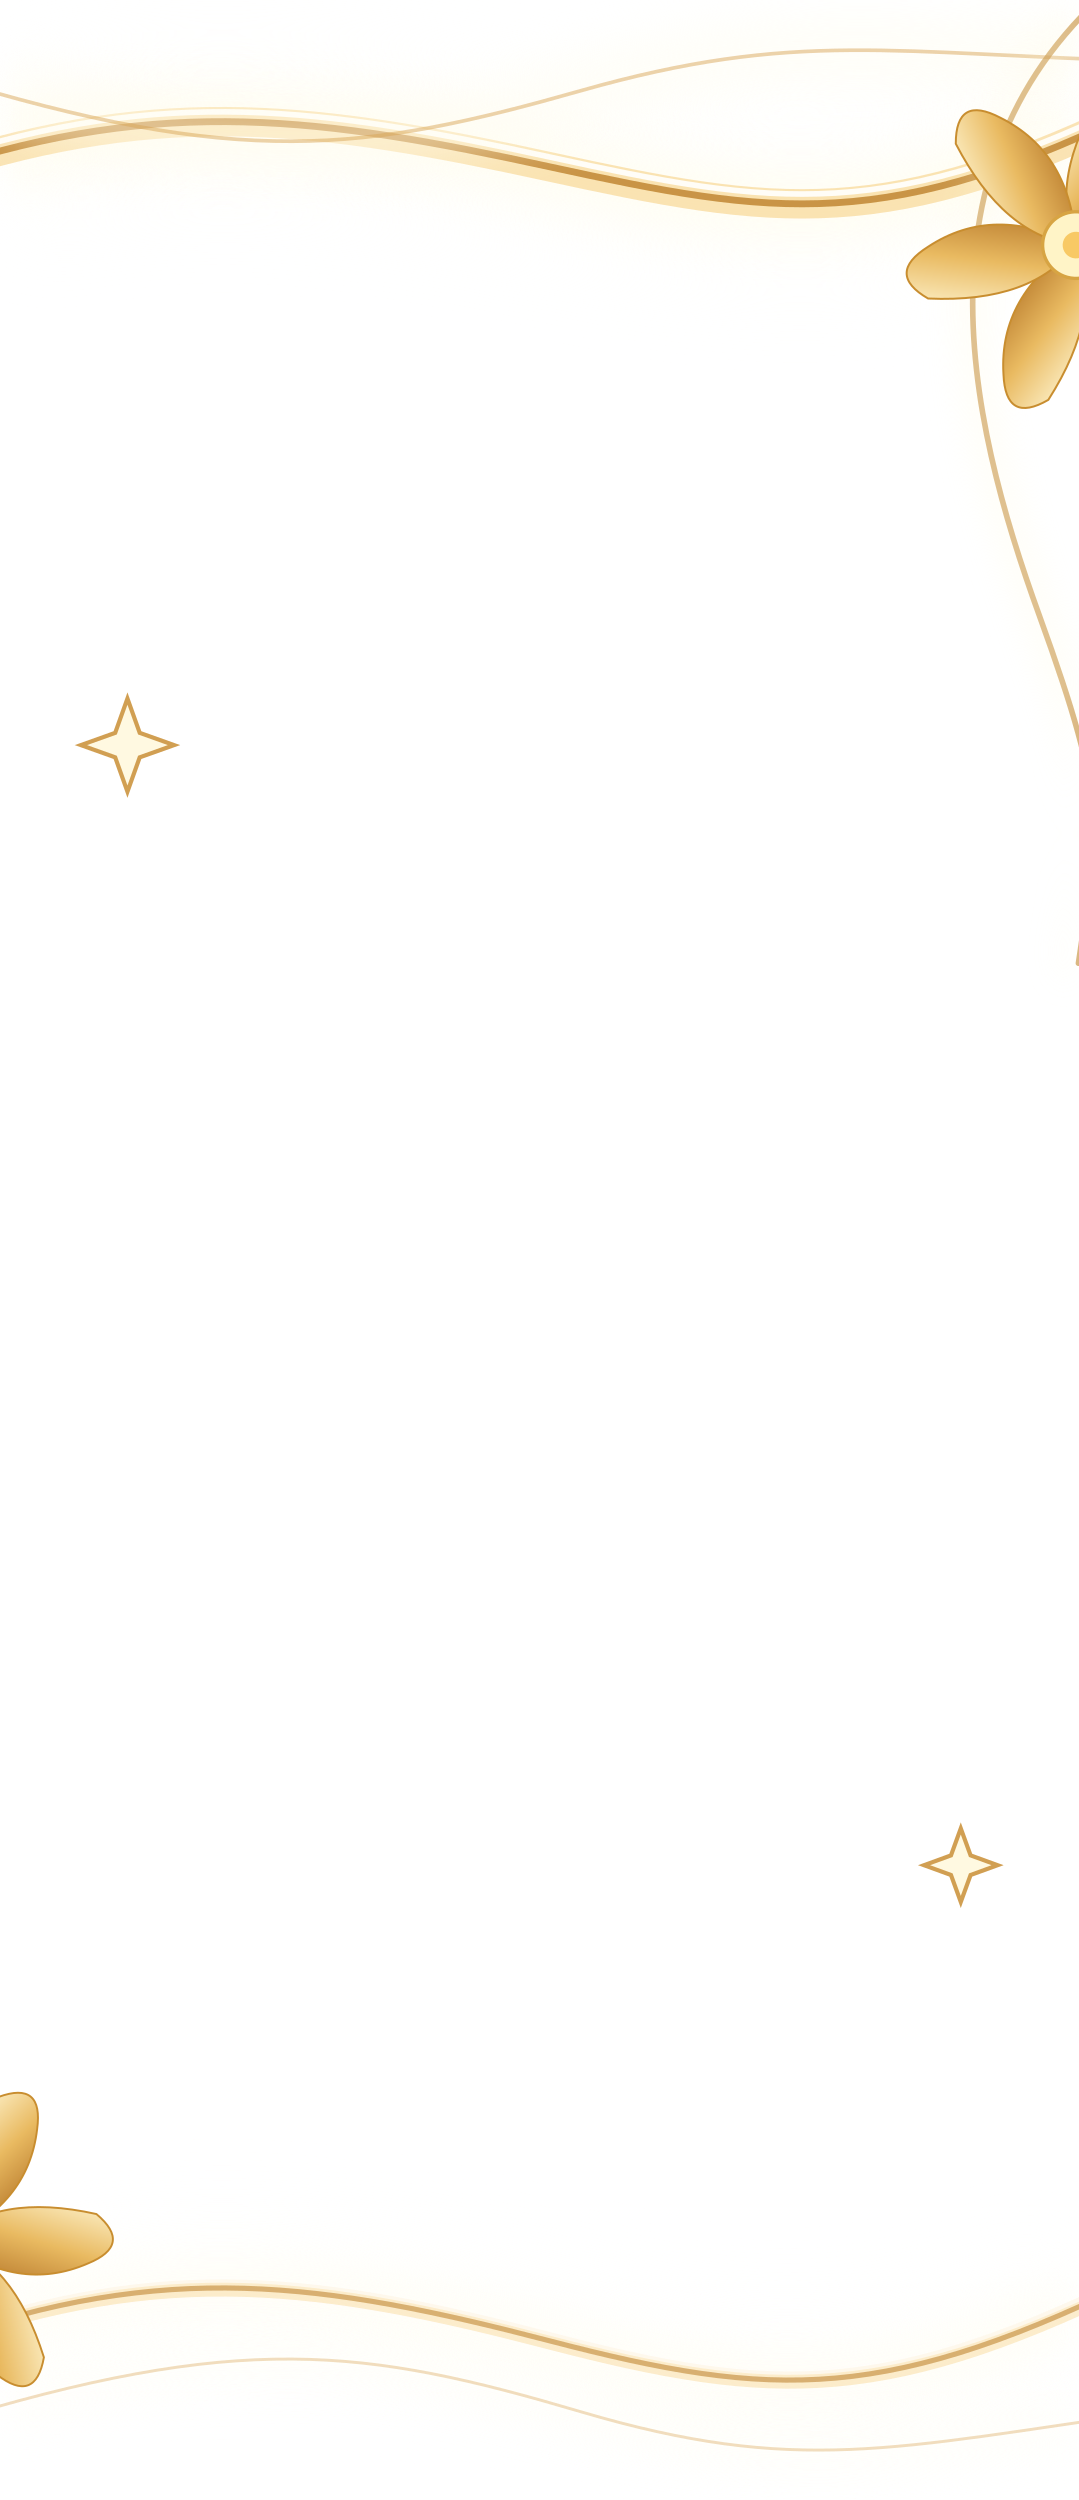
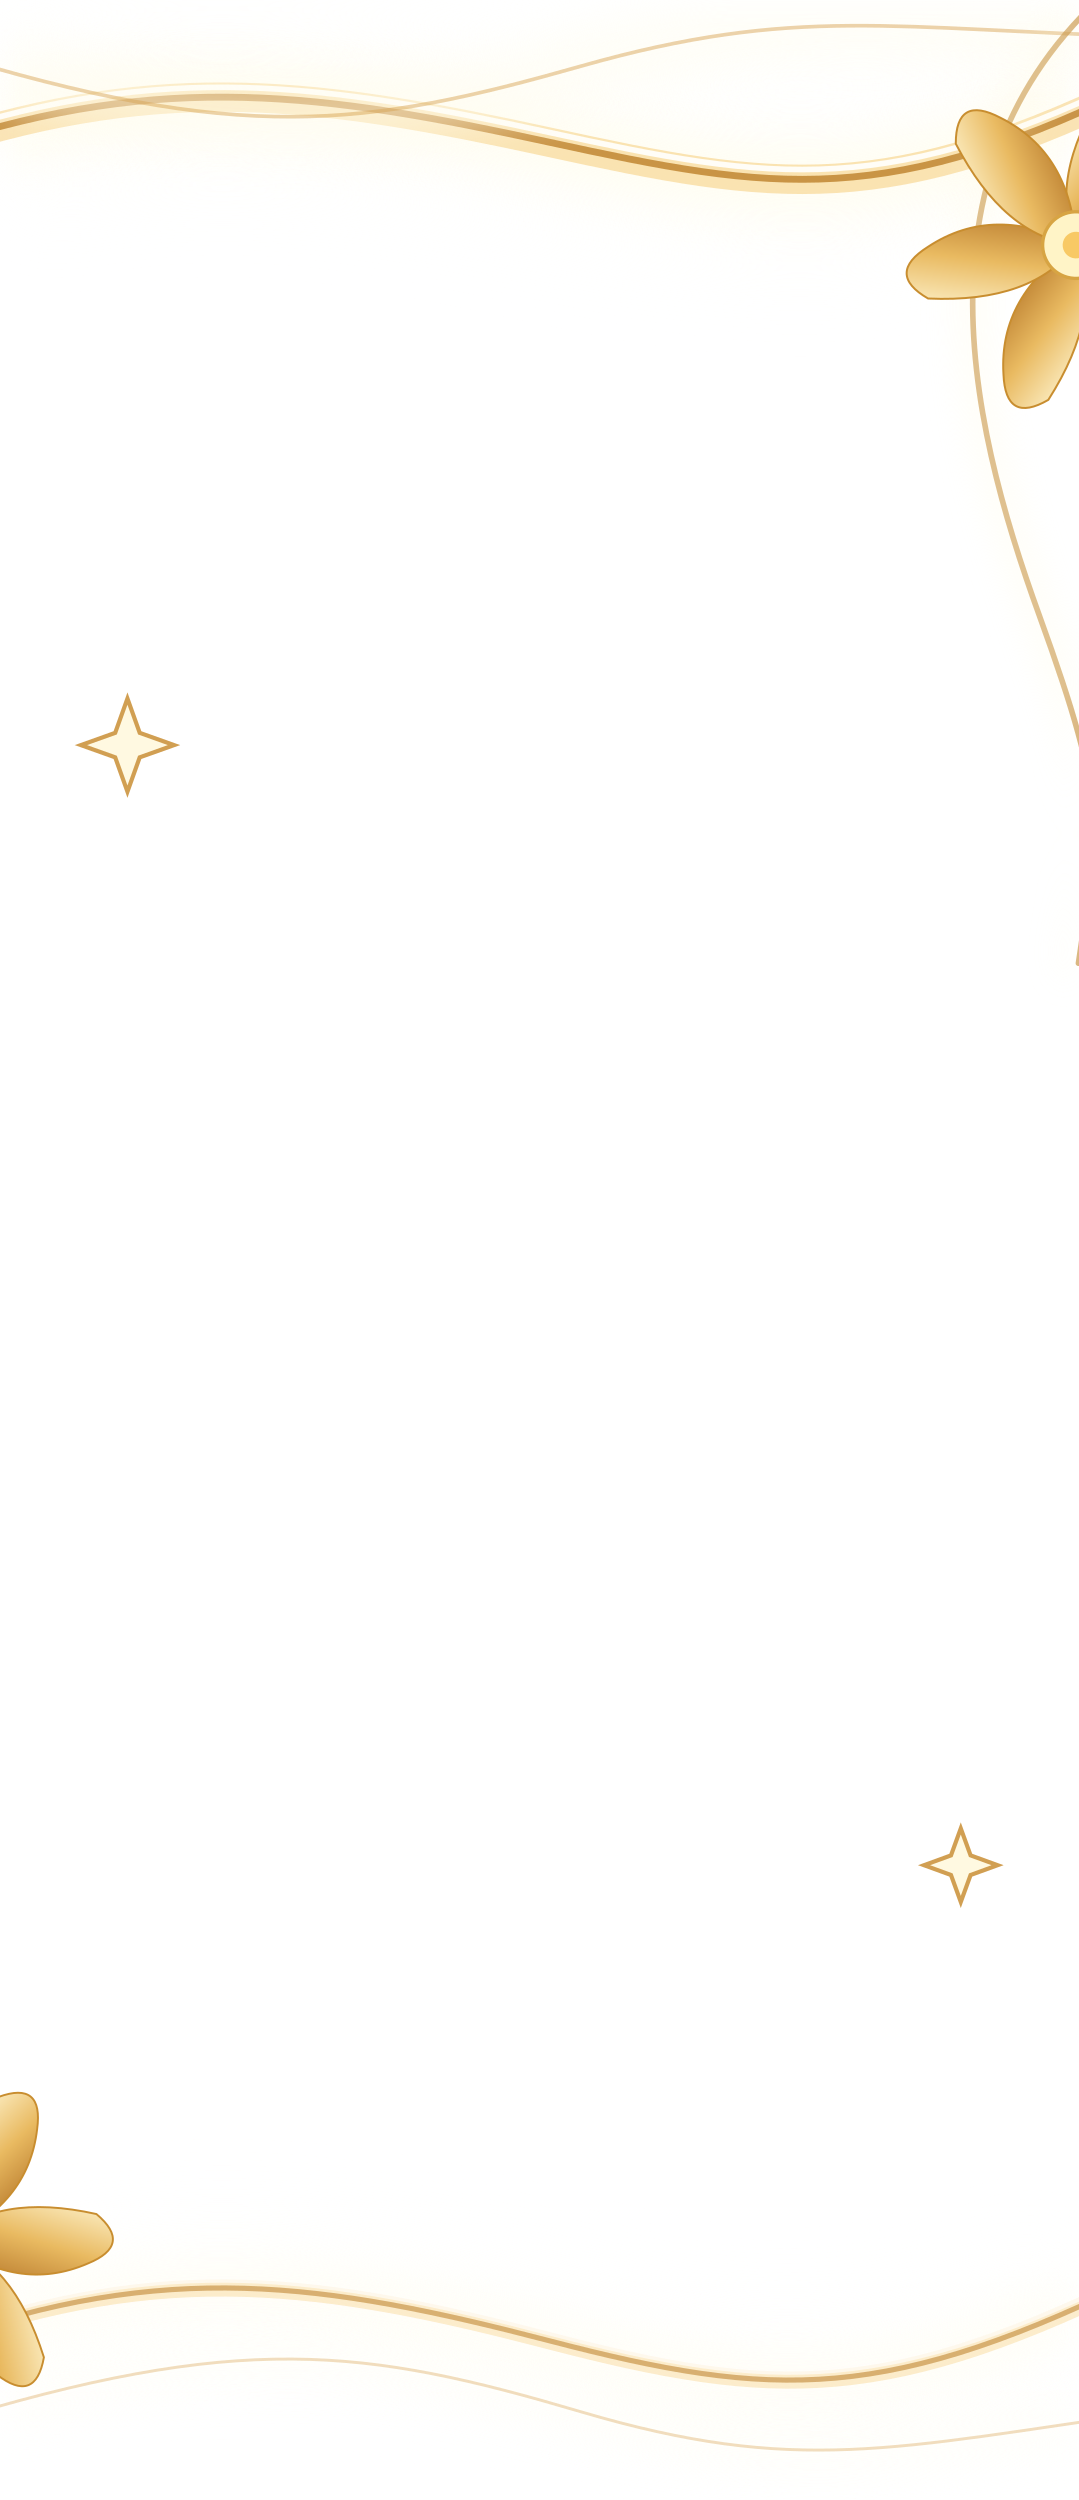
<svg xmlns="http://www.w3.org/2000/svg" width="440" height="1020" viewBox="0 0 440 1020">
  <defs>
    <linearGradient id="petal" x1="0" y1="0" x2="1" y2="1">
      <stop stop-color="#fff6d3" />
      <stop offset=".48" stop-color="#e9ba61" />
      <stop offset="1" stop-color="#ad6c21" />
    </linearGradient>
    <filter id="goldGlow" x="-35%" y="-250%" width="170%" height="600%" color-interpolation-filters="sRGB">
      <feGaussianBlur stdDeviation="7" />
    </filter>
    <linearGradient id="lightRibbon" x1="0" y1="0" x2="0" y2="1">
      <stop stop-color="#fffef2" stop-opacity=".95" />
      <stop offset=".48" stop-color="#fff6cc" stop-opacity=".8" />
      <stop offset="1" stop-color="#f5c75e" stop-opacity=".05" />
    </linearGradient>
    <filter id="wideSoftGlow" x="-40%" y="-450%" width="180%" height="1000%" color-interpolation-filters="sRGB">
      <feGaussianBlur stdDeviation="19" />
    </filter>
    <filter id="middleSoftGlow" x="-40%" y="-450%" width="180%" height="1000%" color-interpolation-filters="sRGB">
      <feGaussianBlur stdDeviation="9" />
    </filter>
    <linearGradient id="warmShimmer" x1="0" y1="0" x2="0" y2="1">
      <stop stop-color="#fffef6" stop-opacity=".99" />
      <stop offset=".38" stop-color="#fff7cb" stop-opacity=".96" />
      <stop offset="1" stop-color="#f9cb5c" stop-opacity=".12" />
    </linearGradient>
  </defs>
  <g id="gold-wave-ornaments" stroke-linecap="round">
-     <path d="M-25 69 C67 39 132 48 224 68 S362 96 470 42" fill="none" stroke="#fffefa" stroke-width="54" opacity=".47" filter="url(#wideSoftGlow)" />
-     <path d="M-25 69 C67 39 132 48 224 68 S362 96 470 42" fill="none" stroke="#fffdf1" stroke-width="32" opacity=".72" filter="url(#middleSoftGlow)" />
-     <path d="M-25 69 C67 39 132 48 224 68 S362 96 470 42" fill="none" stroke="#f5c567" stroke-width="12" opacity=".47" />
-     <path d="M-25 69 C67 39 132 48 224 68 S362 96 470 42" fill="none" stroke="#bd812a" stroke-width="2.8" opacity=".80" />
-     <path d="M-25 69 C67 39 132 48 224 68 S362 96 470 42" fill="none" stroke="#fffefa" stroke-width="2.3" opacity=".96" transform="translate(0 -4)" />
-     <path d="M-25 31 C98 69 149 62 237 37 S364 22 470 25" fill="none" stroke="#fffdf1" stroke-width="30" opacity=".46" filter="url(#middleSoftGlow)" />
-     <path d="M-25 31 C98 69 149 62 237 37 S364 22 470 25" fill="none" stroke="#d8a353" stroke-width="1.5" opacity=".48" />
+     <g transform="translate(0 -10)">
+       <path d="M-25 69 C67 39 132 48 224 68 S362 96 470 42" fill="none" stroke="#fffefa" stroke-width="54" opacity=".55" filter="url(#wideSoftGlow)" />
+       <path d="M-25 69 C67 39 132 48 224 68 S362 96 470 42" fill="none" stroke="#fffdf1" stroke-width="32" opacity=".80" filter="url(#middleSoftGlow)" />
+       <path d="M-25 69 C67 39 132 48 224 68 S362 96 470 42" fill="none" stroke="#f5c567" stroke-width="12" opacity=".47" />
+       <path d="M-25 69 C67 39 132 48 224 68 S362 96 470 42" fill="none" stroke="#bd812a" stroke-width="2.8" opacity=".80" />
+       <path d="M-25 69 C67 39 132 48 224 68 S362 96 470 42" fill="none" stroke="#fffefa" stroke-width="2.3" opacity=".96" transform="translate(0 -4)" />
+       <path d="M-25 31 C98 69 149 62 237 37 S364 22 470 25" fill="none" stroke="#fffdf1" stroke-width="30" opacity=".52" filter="url(#middleSoftGlow)" />
+       <path d="M-25 31 C98 69 149 62 237 37 S364 22 470 25" fill="none" stroke="#d8a353" stroke-width="1.5" opacity=".48" />
+     </g>
    <path d="M-25 955 C67 922 132 931 224 955 S362 981 470 927" fill="none" stroke="#fffefa" stroke-width="38" opacity=".34" filter="url(#wideSoftGlow)" />
    <path d="M-25 955 C67 922 132 931 224 955 S362 981 470 927" fill="none" stroke="#fffdf1" stroke-width="24" opacity=".46" filter="url(#middleSoftGlow)" />
    <path d="M-25 955 C67 922 132 931 224 955 S362 981 470 927" fill="none" stroke="#f5c567" stroke-width="7" opacity=".32" />
    <path d="M-25 955 C67 922 132 931 224 955 S362 981 470 927" fill="none" stroke="#bd812a" stroke-width="2.1" opacity=".57" />
    <path d="M-25 955 C67 922 132 931 224 955 S362 981 470 927" fill="none" stroke="#fffefa" stroke-width="1.7" opacity=".69" transform="translate(0 -3)" />
    <path d="M-25 989 C98 951 149 958 237 984 S364 999 470 984" fill="none" stroke="#fffdf1" stroke-width="19" opacity=".30" filter="url(#middleSoftGlow)" />
    <path d="M-25 989 C98 951 149 958 237 984 S364 999 470 984" fill="none" stroke="#d8a353" stroke-width="1.2" opacity=".37" />
    <path d="M466 -15 C367 58 395 171 424 251 S448 337 440 393" fill="none" stroke="#c58e3a" stroke-width="2.3" opacity=".65" />
    <path d="M466 -15 C367 58 395 171 424 251 S448 337 440 393" fill="none" stroke="#fff9dd" stroke-width="12" opacity=".27" filter="url(#goldGlow)" />
  </g>
  <g transform="translate(439 100) rotate(15) scale(0.68)">
    <g fill="url(#petal)" stroke="#c88d2f" stroke-width="1.2">
      <path d="M0 0 Q-27 -34 -8 -94 Q13 -115 22 -86 Q37 -41 0 0Z" transform="rotate(0)" />
      <path d="M0 0 Q-27 -34 -8 -94 Q13 -115 22 -86 Q37 -41 0 0Z" transform="rotate(60)" />
      <path d="M0 0 Q-27 -34 -8 -94 Q13 -115 22 -86 Q37 -41 0 0Z" transform="rotate(120)" />
      <path d="M0 0 Q-27 -34 -8 -94 Q13 -115 22 -86 Q37 -41 0 0Z" transform="rotate(180)" />
      <path d="M0 0 Q-27 -34 -8 -94 Q13 -115 22 -86 Q37 -41 0 0Z" transform="rotate(240)" />
      <path d="M0 0 Q-27 -34 -8 -94 Q13 -115 22 -86 Q37 -41 0 0Z" transform="rotate(300)" />
    </g>
    <circle r="20" fill="#fff4c7" stroke="#d7a443" stroke-width="2" />
    <circle r="8" fill="#f8c965" />
  </g>
  <g transform="translate(-22 914) rotate(-35) scale(0.66)">
    <g fill="url(#petal)" stroke="#c88d2f" stroke-width="1.2">
      <path d="M0 0 Q-27 -34 -8 -94 Q13 -115 22 -86 Q37 -41 0 0Z" transform="rotate(0)" />
      <path d="M0 0 Q-27 -34 -8 -94 Q13 -115 22 -86 Q37 -41 0 0Z" transform="rotate(60)" />
      <path d="M0 0 Q-27 -34 -8 -94 Q13 -115 22 -86 Q37 -41 0 0Z" transform="rotate(120)" />
      <path d="M0 0 Q-27 -34 -8 -94 Q13 -115 22 -86 Q37 -41 0 0Z" transform="rotate(180)" />
      <path d="M0 0 Q-27 -34 -8 -94 Q13 -115 22 -86 Q37 -41 0 0Z" transform="rotate(240)" />
      <path d="M0 0 Q-27 -34 -8 -94 Q13 -115 22 -86 Q37 -41 0 0Z" transform="rotate(300)" />
    </g>
    <circle r="20" fill="#fff4c7" stroke="#d7a443" stroke-width="2" />
    <circle r="8" fill="#f8c965" />
  </g>
  <g fill="#fff8dc" stroke="#c98e34" stroke-width="1.7" opacity=".85">
    <path d="M52 285 l5 14 14 5-14 5-5 14-5-14-14-5 14-5Z" />
    <path d="M392 746 l4 11 11 4-11 4-4 11-4-11-11-4 11-4Z" />
  </g>
</svg>
